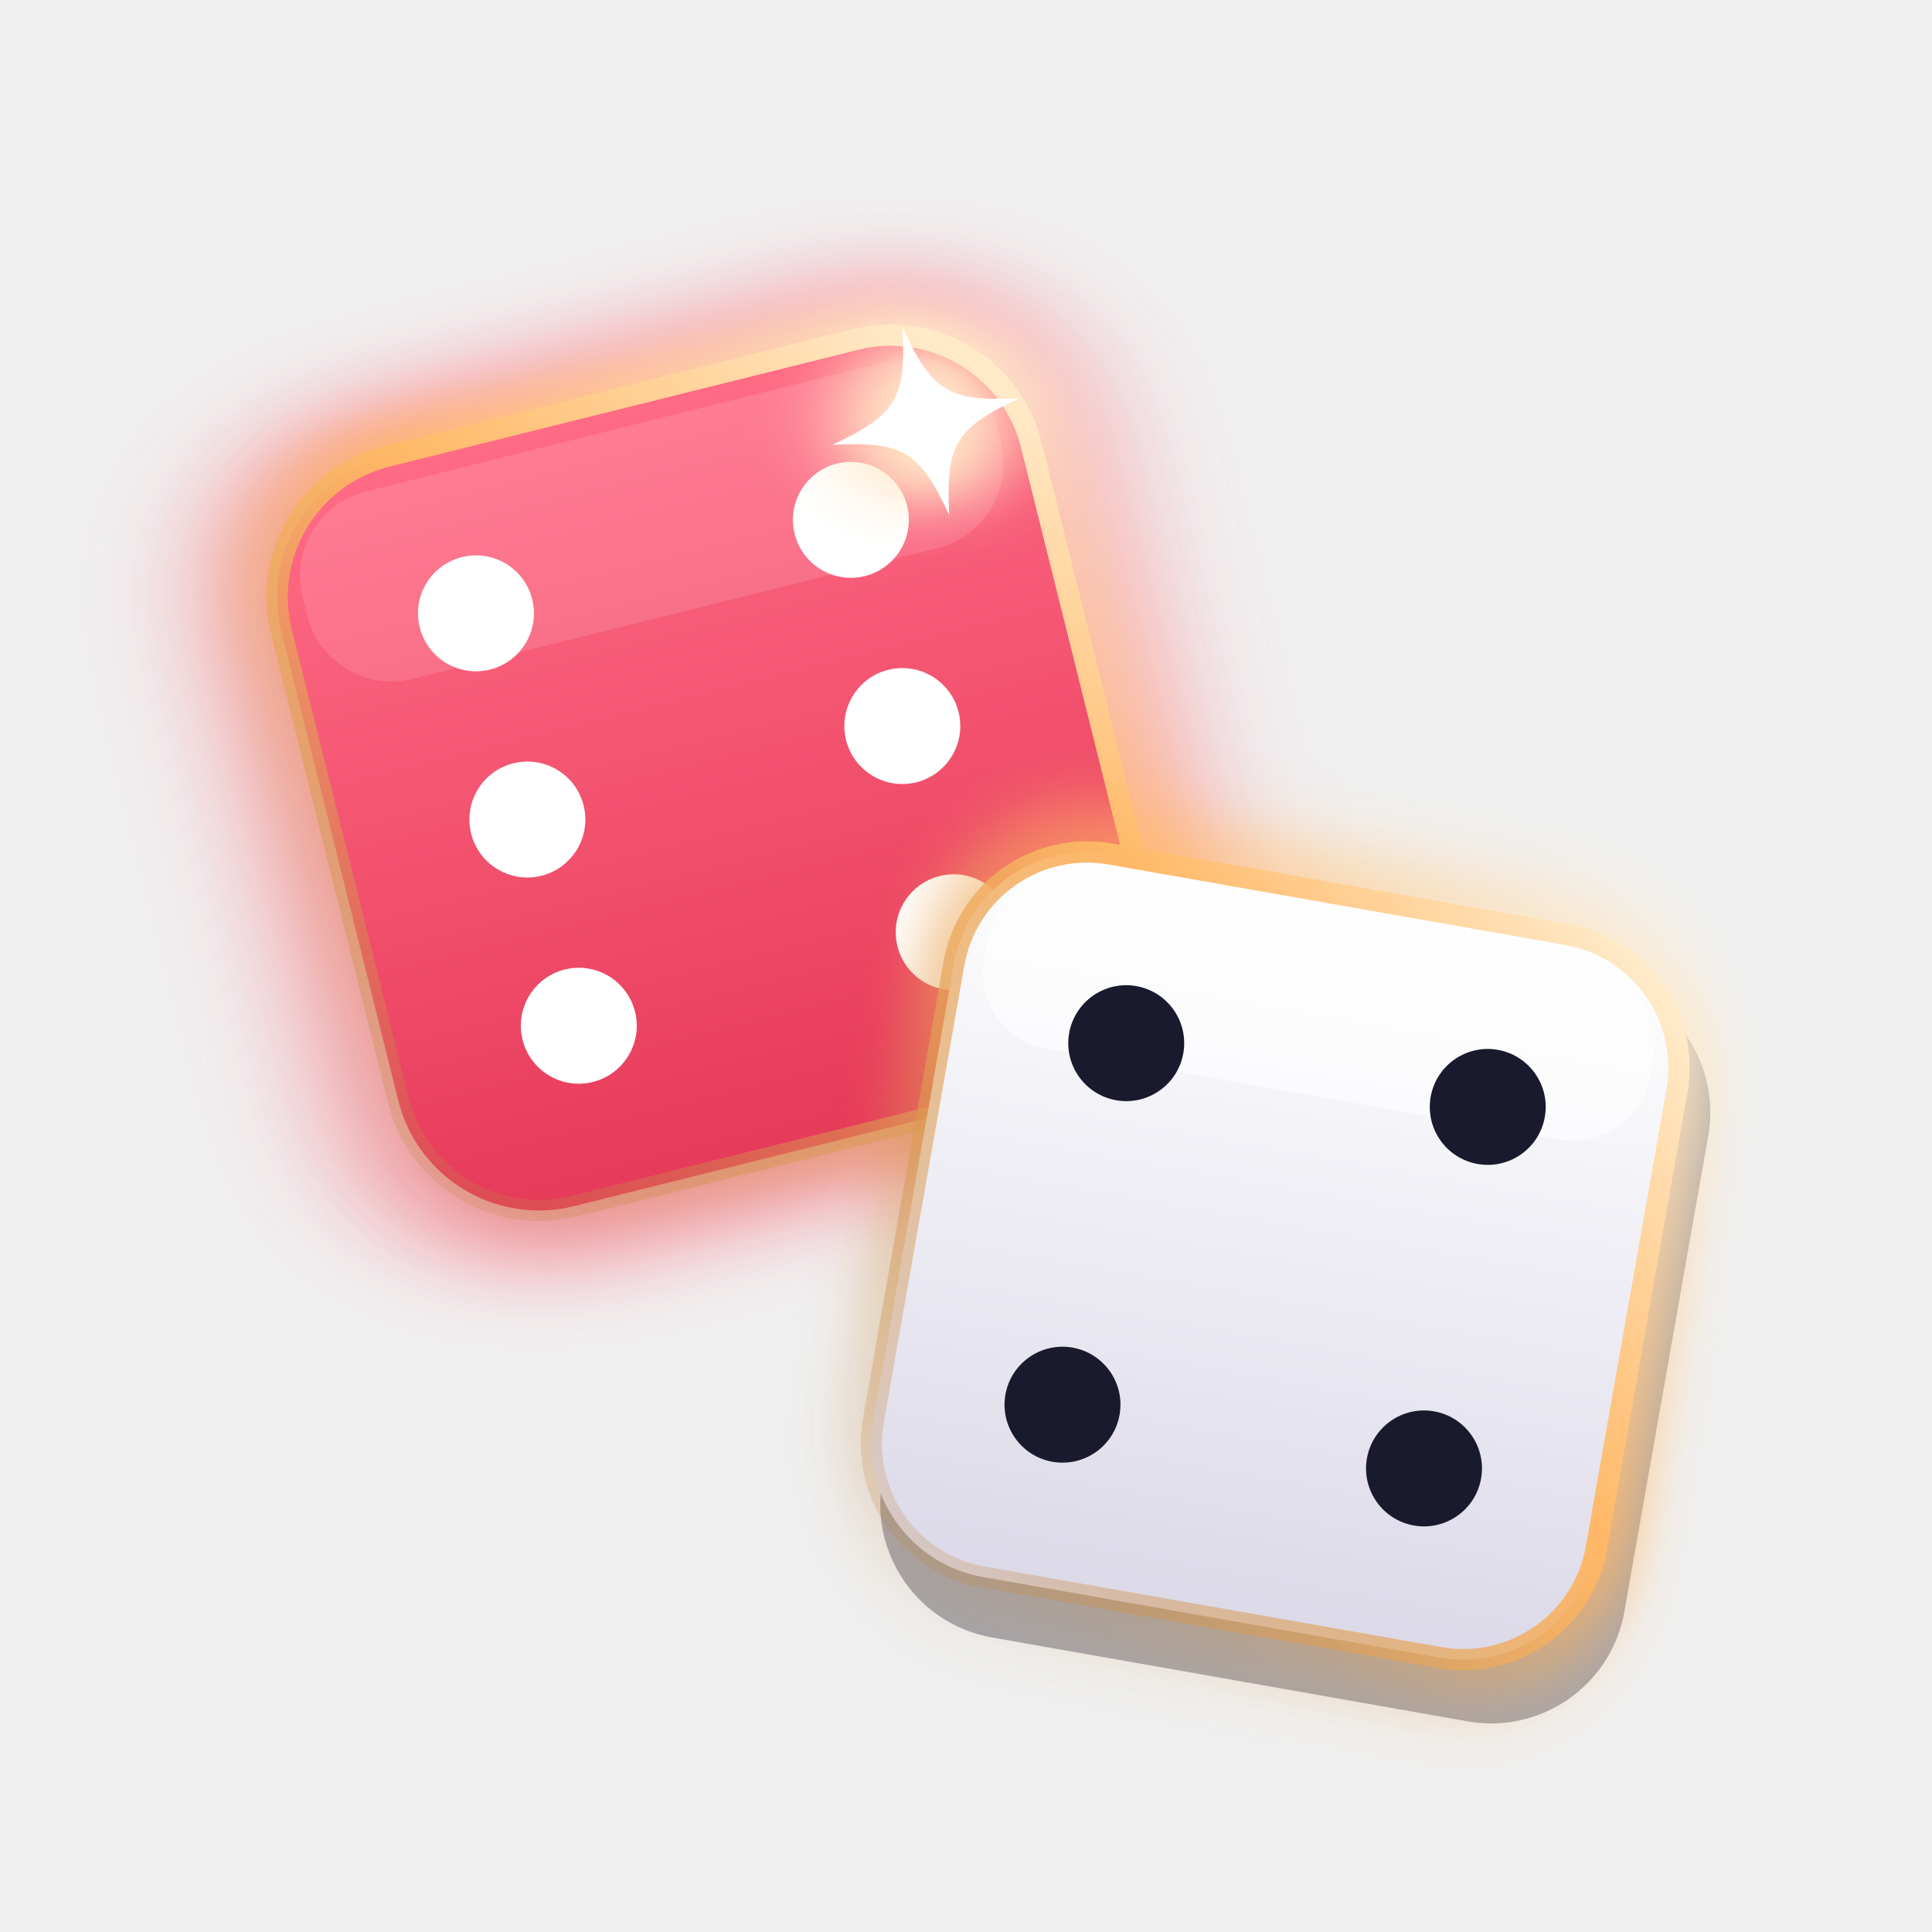
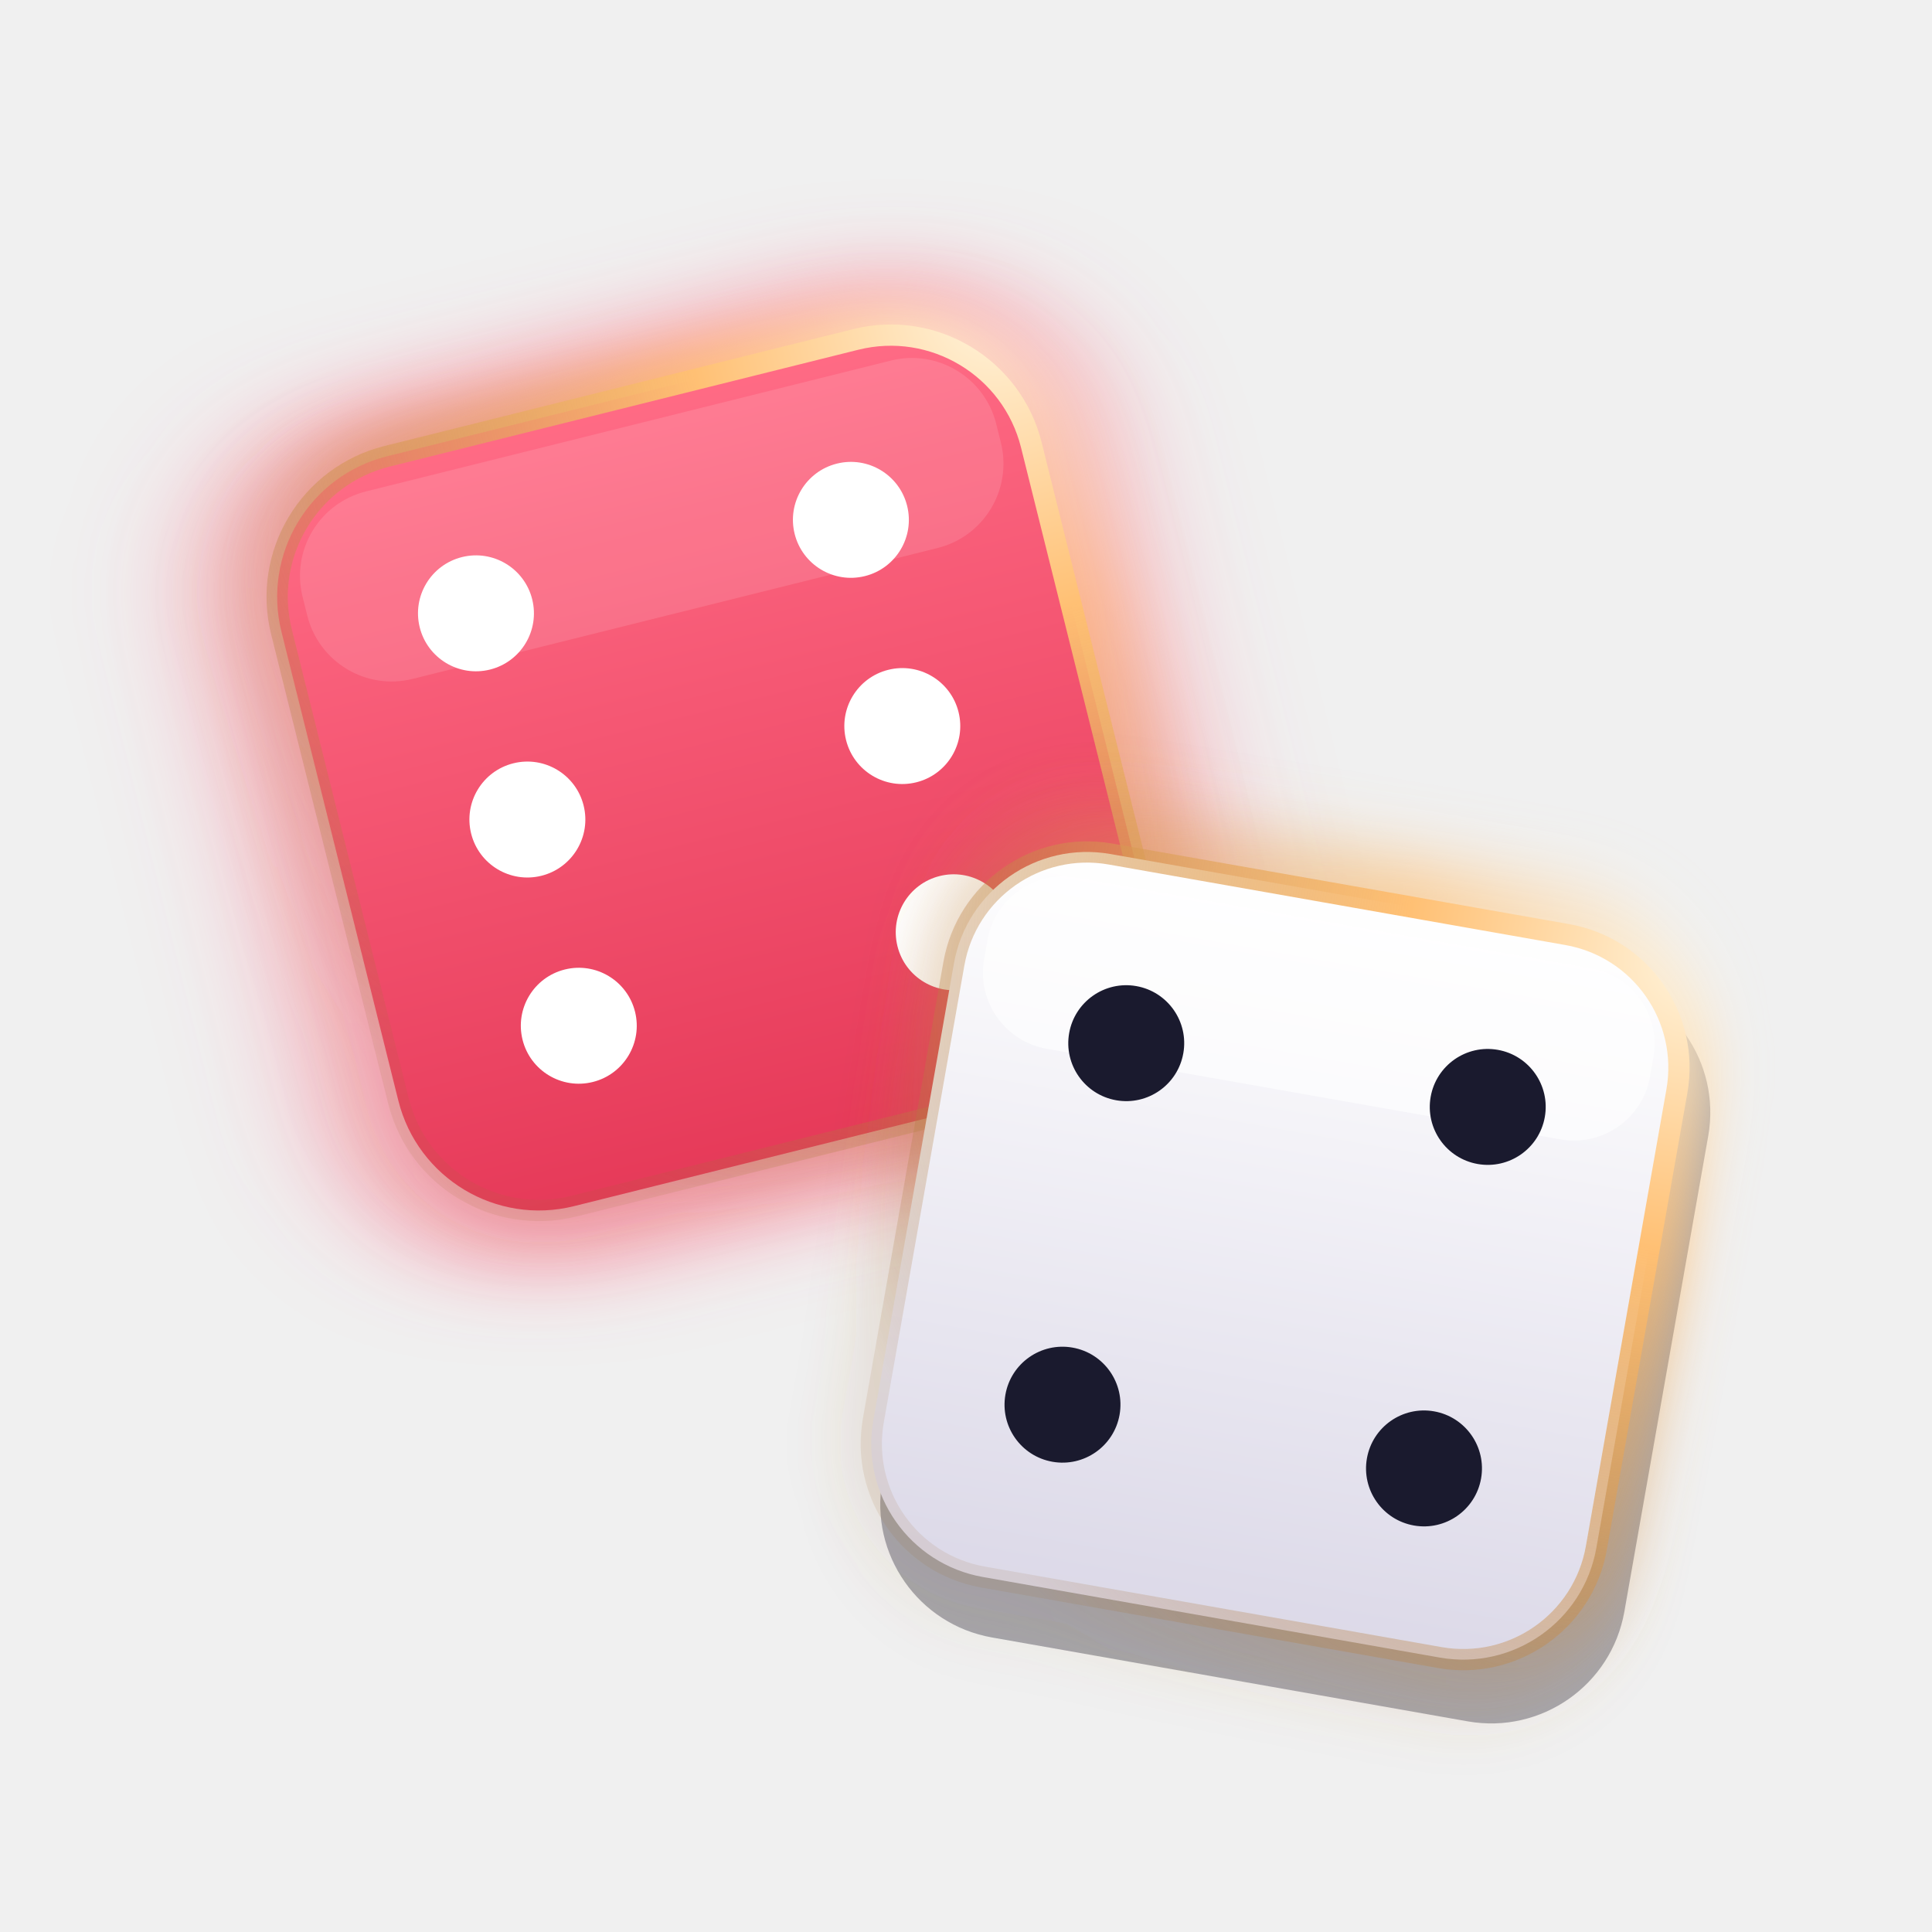
<svg xmlns="http://www.w3.org/2000/svg" viewBox="0 0 200 200" role="img" aria-label="Tensies">
  <defs>
    <filter id="w-glow" x="-50%" y="-50%" width="200%" height="200%">
      <feGaussianBlur stdDeviation="6" />
    </filter>
    <filter id="w-rim" x="-60%" y="-60%" width="220%" height="220%">
      <feGaussianBlur stdDeviation="3.5" />
    </filter>
-     <linearGradient id="w-rimg" x1="1" y1="0" x2="0" y2="1">
-       <stop offset="0" stop-color="#fff1d6" />
-       <stop offset="0.4" stop-color="#ffb867" />
-       <stop offset="1" stop-color="#b9803f" stop-opacity="0.15" />
-     </linearGradient>
+     <radialGradient id="w-rimg" cx="1" cy="0" r="1.25">
+       <stop offset="0" stop-color="#fff4dc" />
+       <stop offset="0.32" stop-color="#ffc074" />
+       <stop offset="0.7" stop-color="#cf924c" stop-opacity="0.5" />
+       <stop offset="1" stop-color="#9c6a35" stop-opacity="0.12" />
+     </radialGradient>
    <linearGradient id="w-pink" x1="0" y1="0" x2="0" y2="1">
      <stop offset="0" stop-color="#ff6b85" />
      <stop offset="1" stop-color="#e63a59" />
    </linearGradient>
    <linearGradient id="w-white" x1="0" y1="0" x2="0" y2="1">
      <stop offset="0" stop-color="#ffffff" />
      <stop offset="1" stop-color="#dcd9e8" />
    </linearGradient>
  </defs>
-   <style>
-     /* Periodic shimmer glint on the red die's top-right corner. */
-     .shimmer      { transform-box: fill-box; transform-origin: center; animation: w-tw  2.6s ease-in-out infinite; }
-     .shimmer-glow { transform-box: fill-box; transform-origin: center; animation: w-twg 2.6s ease-in-out infinite; }
-     @keyframes w-tw {
-       0%, 50%, 100% { opacity: 0; transform: scale(0.25); }
-       66%           { opacity: 1; transform: scale(1); }
-       80%           { opacity: 0; transform: scale(0.5); }
-     }
-     @keyframes w-twg {
-       0%, 50%, 100% { opacity: 0; transform: scale(0.4); }
-       66%           { opacity: 0.6; transform: scale(1.35); }
-       80%           { opacity: 0; transform: scale(0.85); }
-     }
-   </style>
  <g transform="translate(74 80) rotate(-14)" opacity="0.55">
    <rect x="-46" y="-46" width="92" height="92" rx="20" fill="#ff4d6d" filter="url(#w-glow)" />
  </g>
  <g transform="translate(74 80) rotate(-14)">
    <rect x="-40" y="-40" width="80" height="80" rx="15" fill="none" stroke="url(#w-rimg)" stroke-width="6.5" filter="url(#w-rim)" />
    <rect x="-40" y="-40" width="80" height="80" rx="15" fill="url(#w-pink)" stroke="url(#w-rimg)" stroke-width="2.2" />
    <rect x="-37" y="-37" width="74" height="20" rx="9" fill="#ffffff" opacity="0.12" />
    <circle cx="-20" cy="-22" r="6" fill="#fff" />
    <circle cx="-20" cy="0" r="6" fill="#fff" />
    <circle cx="-20" cy="22" r="6" fill="#fff" />
    <circle cx="20" cy="-22" r="6" fill="#fff" />
    <circle cx="20" cy="0" r="6" fill="#fff" />
    <circle cx="20" cy="22" r="6" fill="#fff" />
-     <g transform="translate(30 -30)">
-       <circle class="shimmer-glow" r="9" fill="#ffe9c8" filter="url(#w-rim)" />
-       <path class="shimmer" fill="#ffffff" d="M0,-10 C1.4,-2.8 2.8,-1.4 10,0 C2.8,1.4 1.4,2.8 0,10 C-1.4,2.8 -2.8,1.4 -10,0 C-2.8,-1.4 -1.4,-2.8 0,-10 Z" />
-     </g>
  </g>
  <g transform="translate(132 130) rotate(10)">
    <rect x="-39" y="-39" width="78" height="78" rx="14" fill="#1a1a2e" opacity="0.35" transform="translate(3 5)" />
    <rect x="-38" y="-38" width="76" height="76" rx="14" fill="none" stroke="url(#w-rimg)" stroke-width="6.5" filter="url(#w-rim)" />
    <rect x="-38" y="-38" width="76" height="76" rx="14" fill="url(#w-white)" stroke="url(#w-rimg)" stroke-width="2.2" />
    <rect x="-35" y="-35" width="70" height="18" rx="8" fill="#ffffff" opacity="0.6" />
    <circle cx="-19" cy="-19" r="6" fill="#1a1a2e" />
    <circle cx="19" cy="-19" r="6" fill="#1a1a2e" />
    <circle cx="-19" cy="19" r="6" fill="#1a1a2e" />
    <circle cx="19" cy="19" r="6" fill="#1a1a2e" />
  </g>
</svg>
